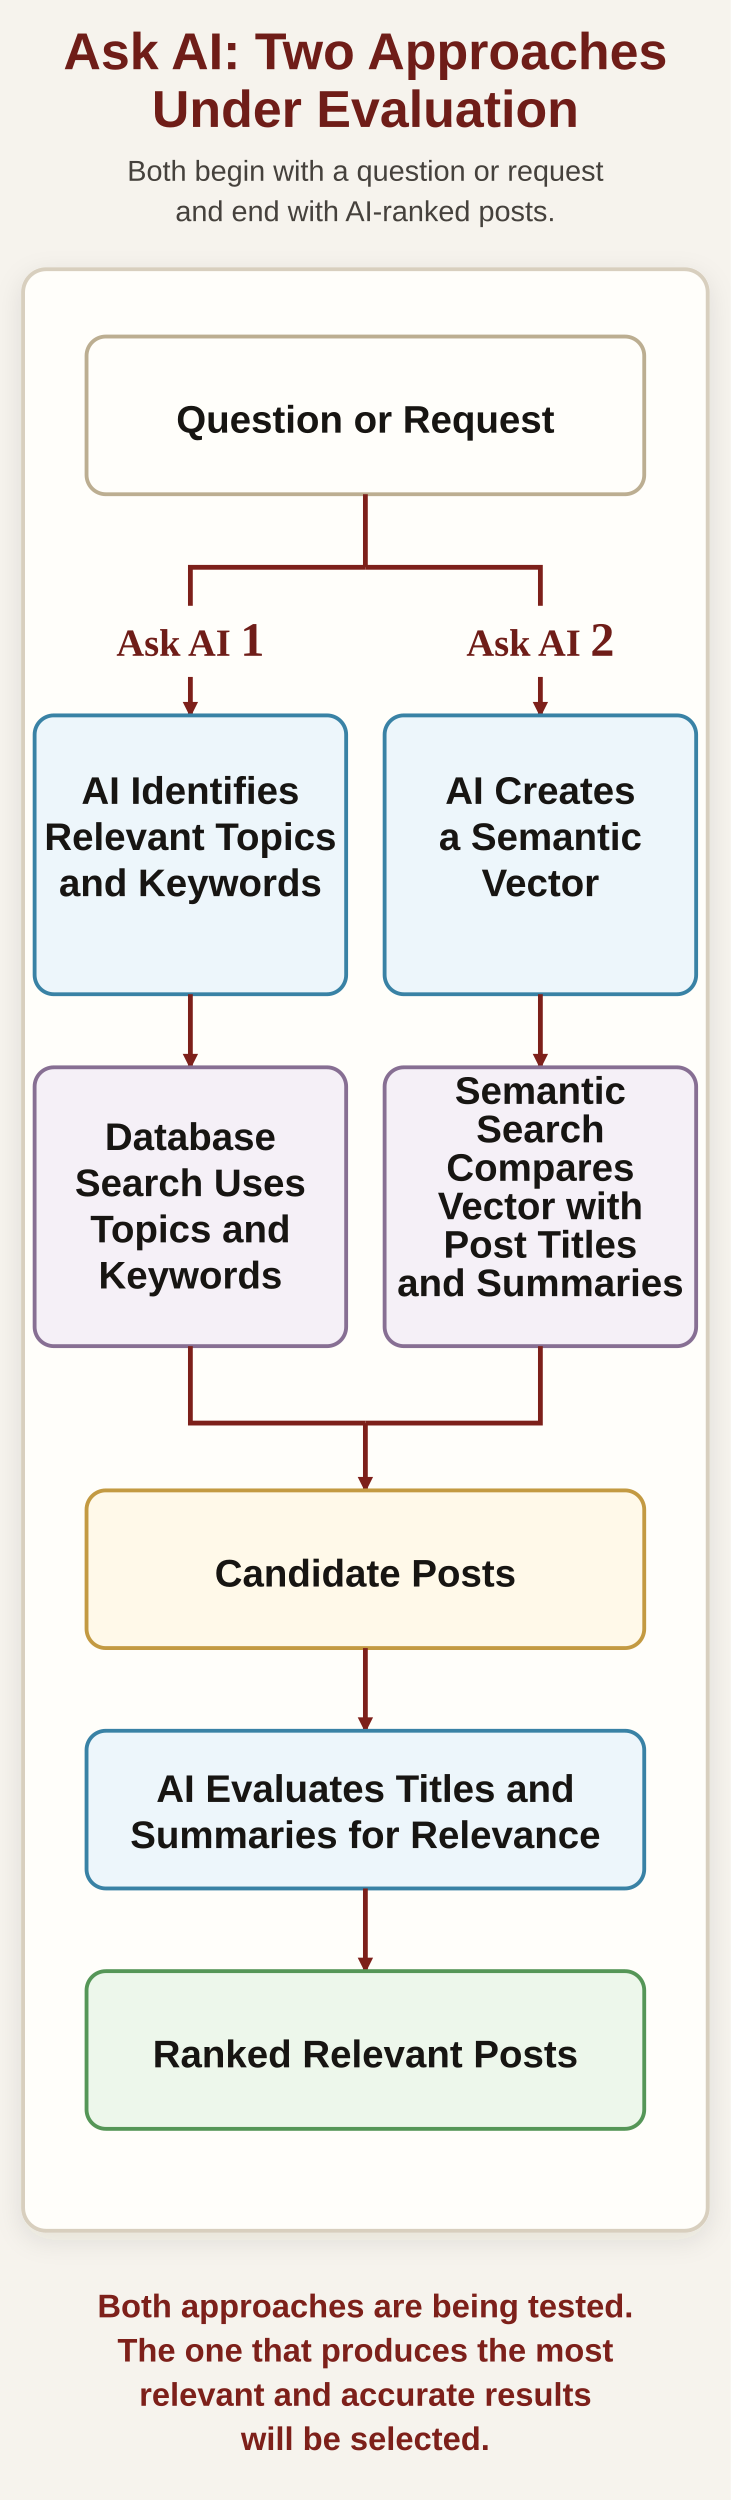
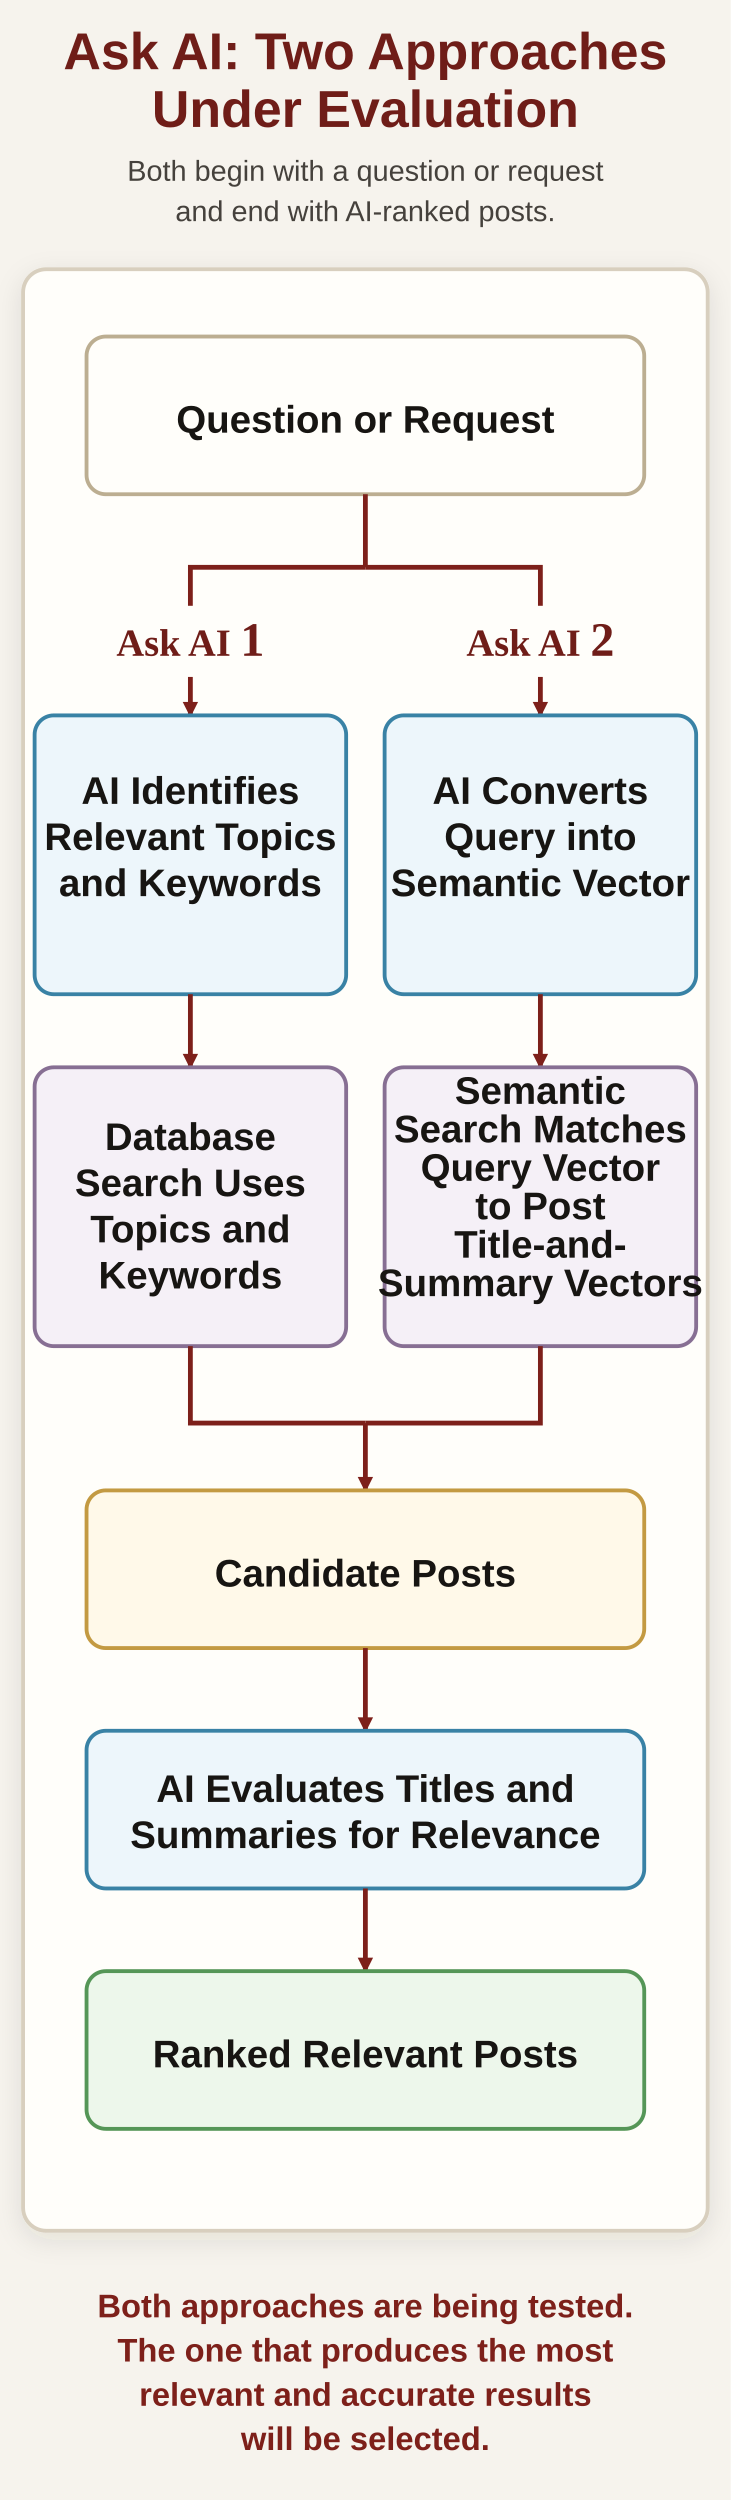
<svg xmlns="http://www.w3.org/2000/svg" width="380" height="1300" viewBox="0 0 380 1300" role="img" aria-labelledby="title description">
  <defs>
    <filter id="shadow" x="-10%" y="-10%" width="120%" height="130%">
      <feDropShadow dx="0" dy="4" stdDeviation="7" flood-color="#392d20" flood-opacity="0.10" />
    </filter>
    <marker id="arrow" markerWidth="8" markerHeight="8" refX="7" refY="4" orient="auto" markerUnits="userSpaceOnUse">
      <path d="M0,0 L8,4 L0,8 z" fill="#7d201a" />
    </marker>
    <style>
      .page { fill: #f6f3ed; }
      .panel { fill: #fffefa; stroke: #d8cfbe; stroke-width: 2; filter: url(#shadow); }
      .box { stroke-width: 2; }
      .question { fill: #fffefa; stroke: #bcae91; }
      .ai-step { fill: #edf6fb; stroke: #3982a5; }
      .database { fill: #f5f0f7; stroke: #876f93; }
      .candidate { fill: #fff9e9; stroke: #c39a42; }
      .post { fill: #edf7eb; stroke: #559657; }
      .page-heading { font: 700 27px Arial, Helvetica, sans-serif; fill: #6f1d18; }
      .page-subheading { font: 400 15px Arial, Helvetica, sans-serif; fill: #45413c; }
      .method { font: 700 20px Georgia, "Times New Roman", serif; letter-spacing: 0; fill: #6f1d18; }
      .method-number { font-size: 25px; }
      .method-title-bg { fill: #fffefa; }
      .label { font: 700 20px Arial, Helvetica, sans-serif; fill: #171512; }
      .label-small { font: 700 20px Arial, Helvetica, sans-serif; fill: #171512; }
      .note { font: 600 17px Arial, Helvetica, sans-serif; fill: #7d201a; }
      .arrow { fill: none; stroke: #7d201a; stroke-width: 2.5; }
      .arrow-end { marker-end: url(#arrow); }
    </style>
  </defs>
  <rect class="page" width="100%" height="100%" />
  <text class="page-heading" x="190" y="36" text-anchor="middle">Ask AI: Two Approaches</text>
  <text class="page-heading" x="190" y="66" text-anchor="middle">Under Evaluation</text>
  <text class="page-subheading" x="190" y="94" text-anchor="middle">Both begin with a question or request</text>
  <text class="page-subheading" x="190" y="115" text-anchor="middle">and end with AI-ranked posts.</text>
  <rect class="panel" x="12" y="140" width="356" height="1020" rx="12" />
  <rect class="box question" x="45" y="175" width="290" height="82" rx="10" />
  <text class="label" x="190" y="225" text-anchor="middle">Question or Request</text>
  <path class="arrow" d="M190 257 L190 295" />
  <path class="arrow arrow-end" d="M190 295 L99 295 L99 372" />
  <path class="arrow arrow-end" d="M190 295 L281 295 L281 372" />
  <rect class="method-title-bg" x="43" y="315" width="112" height="37" rx="4" />
  <text class="method" x="99" y="341" text-anchor="middle">Ask AI <tspan class="method-number">1</tspan>
  </text>
  <rect class="box ai-step" x="18" y="372" width="162" height="145" rx="10" />
  <text class="label-small" x="99" y="418" text-anchor="middle">AI Identifies</text>
  <text class="label-small" x="99" y="442" text-anchor="middle">Relevant Topics</text>
  <text class="label-small" x="99" y="466" text-anchor="middle">and Keywords</text>
  <rect class="method-title-bg" x="225" y="315" width="112" height="37" rx="4" />
  <text class="method" x="281" y="341" text-anchor="middle">Ask AI <tspan class="method-number">2</tspan>
  </text>
  <rect class="box ai-step" x="200" y="372" width="162" height="145" rx="10" />
-   <text class="label-small" x="281" y="418" text-anchor="middle">AI Creates</text>
-   <text class="label-small" x="281" y="442" text-anchor="middle">a Semantic</text>
-   <text class="label-small" x="281" y="466" text-anchor="middle">Vector</text>
+   <text class="label-small" x="281" y="418" text-anchor="middle">AI Converts</text>
+   <text class="label-small" x="281" y="442" text-anchor="middle">Query into</text>
+   <text class="label-small" x="281" y="466" text-anchor="middle">Semantic Vector</text>
  <path class="arrow arrow-end" d="M99 517 L99 555" />
  <path class="arrow arrow-end" d="M281 517 L281 555" />
  <rect class="box database" x="18" y="555" width="162" height="145" rx="10" />
  <text class="label-small" x="99" y="598" text-anchor="middle">Database</text>
  <text class="label-small" x="99" y="622" text-anchor="middle">Search Uses</text>
  <text class="label-small" x="99" y="646" text-anchor="middle">Topics and</text>
  <text class="label-small" x="99" y="670" text-anchor="middle">Keywords</text>
  <rect class="box database" x="200" y="555" width="162" height="145" rx="10" />
  <text class="label-small" x="281" y="574" text-anchor="middle">Semantic</text>
-   <text class="label-small" x="281" y="594" text-anchor="middle">Search</text>
-   <text class="label-small" x="281" y="614" text-anchor="middle">Compares</text>
-   <text class="label-small" x="281" y="634" text-anchor="middle">Vector with</text>
-   <text class="label-small" x="281" y="654" text-anchor="middle">Post Titles</text>
-   <text class="label-small" x="281" y="674" text-anchor="middle">and Summaries</text>
+   <text class="label-small" x="281" y="594" text-anchor="middle">Search Matches</text>
+   <text class="label-small" x="281" y="614" text-anchor="middle">Query Vector</text>
+   <text class="label-small" x="281" y="634" text-anchor="middle">to Post</text>
+   <text class="label-small" x="281" y="654" text-anchor="middle">Title-and-</text>
+   <text class="label-small" x="281" y="674" text-anchor="middle">Summary Vectors</text>
  <path class="arrow" d="M99 700 L99 740 L190 740" />
  <path class="arrow" d="M281 700 L281 740 L190 740" />
  <path class="arrow arrow-end" d="M190 740 L190 775" />
  <rect class="box candidate" x="45" y="775" width="290" height="82" rx="10" />
  <text class="label" x="190" y="825" text-anchor="middle">Candidate Posts</text>
  <path class="arrow arrow-end" d="M190 857 L190 900" />
  <rect class="box ai-step" x="45" y="900" width="290" height="82" rx="10" />
  <text class="label" x="190" y="937" text-anchor="middle">AI Evaluates Titles and</text>
  <text class="label" x="190" y="961" text-anchor="middle">Summaries for Relevance</text>
  <path class="arrow arrow-end" d="M190 982 L190 1025" />
  <rect class="box post" x="45" y="1025" width="290" height="82" rx="10" />
  <text class="label" x="190" y="1075" text-anchor="middle">Ranked Relevant Posts</text>
  <text class="note" x="190" y="1205" text-anchor="middle">Both approaches are being tested.</text>
  <text class="note" x="190" y="1228" text-anchor="middle">The one that produces the most</text>
  <text class="note" x="190" y="1251" text-anchor="middle">relevant and accurate results</text>
  <text class="note" x="190" y="1274" text-anchor="middle">will be selected.</text>
</svg>
